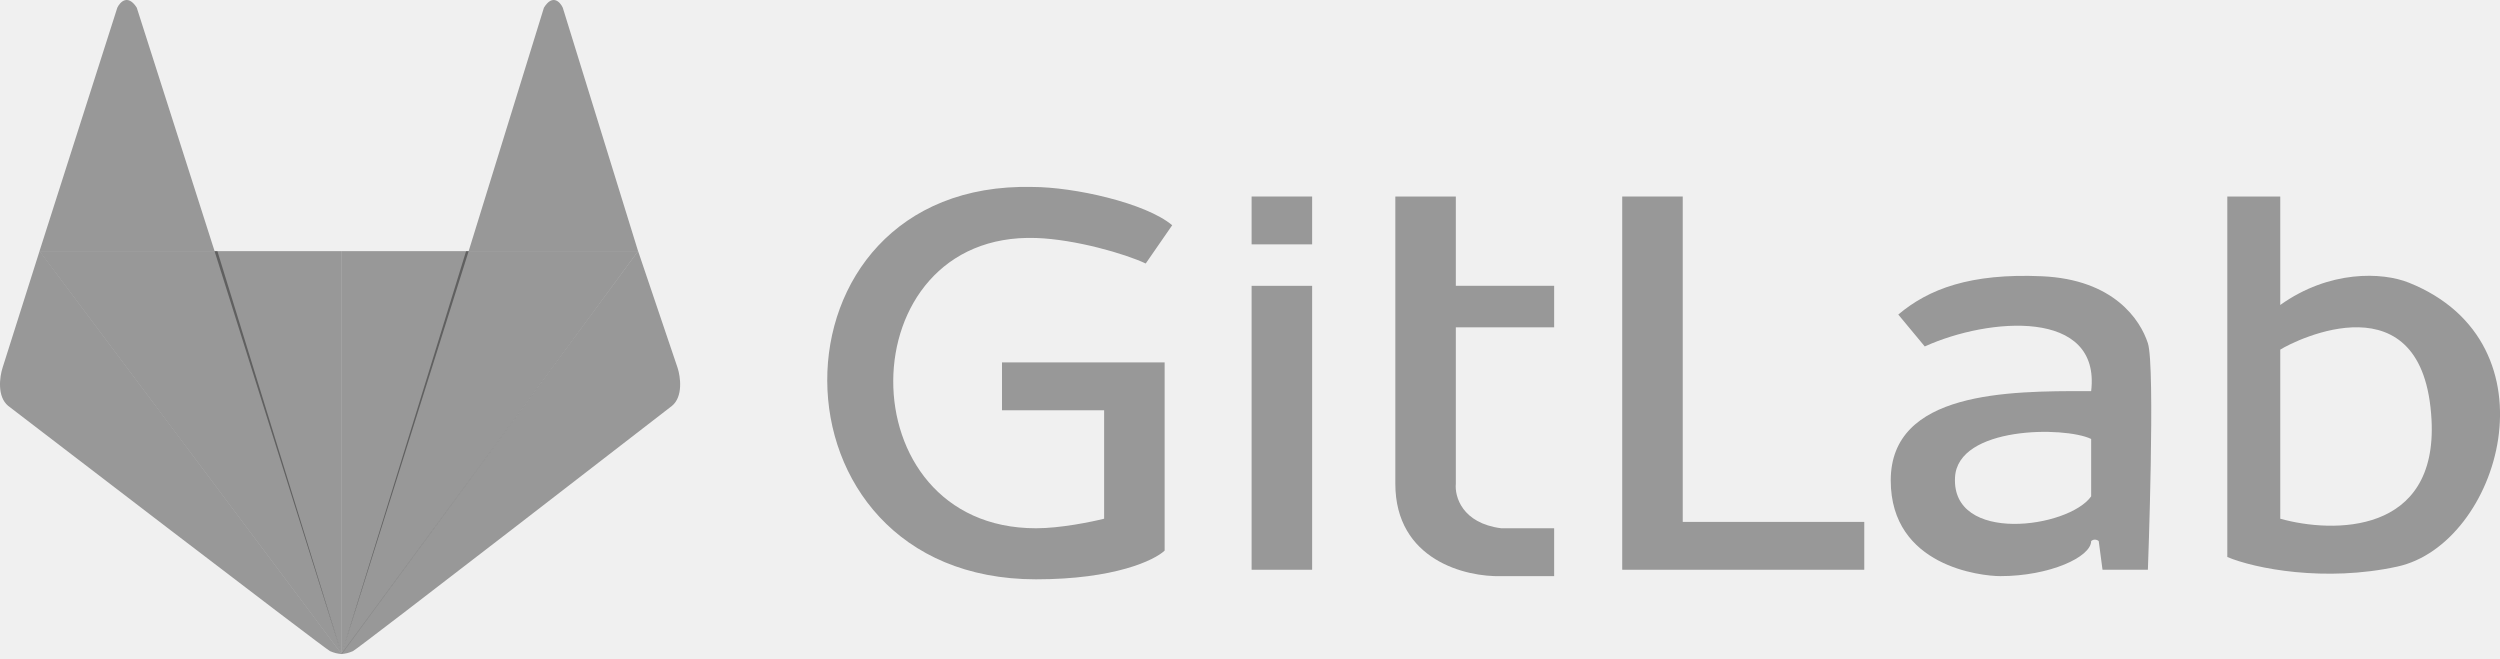
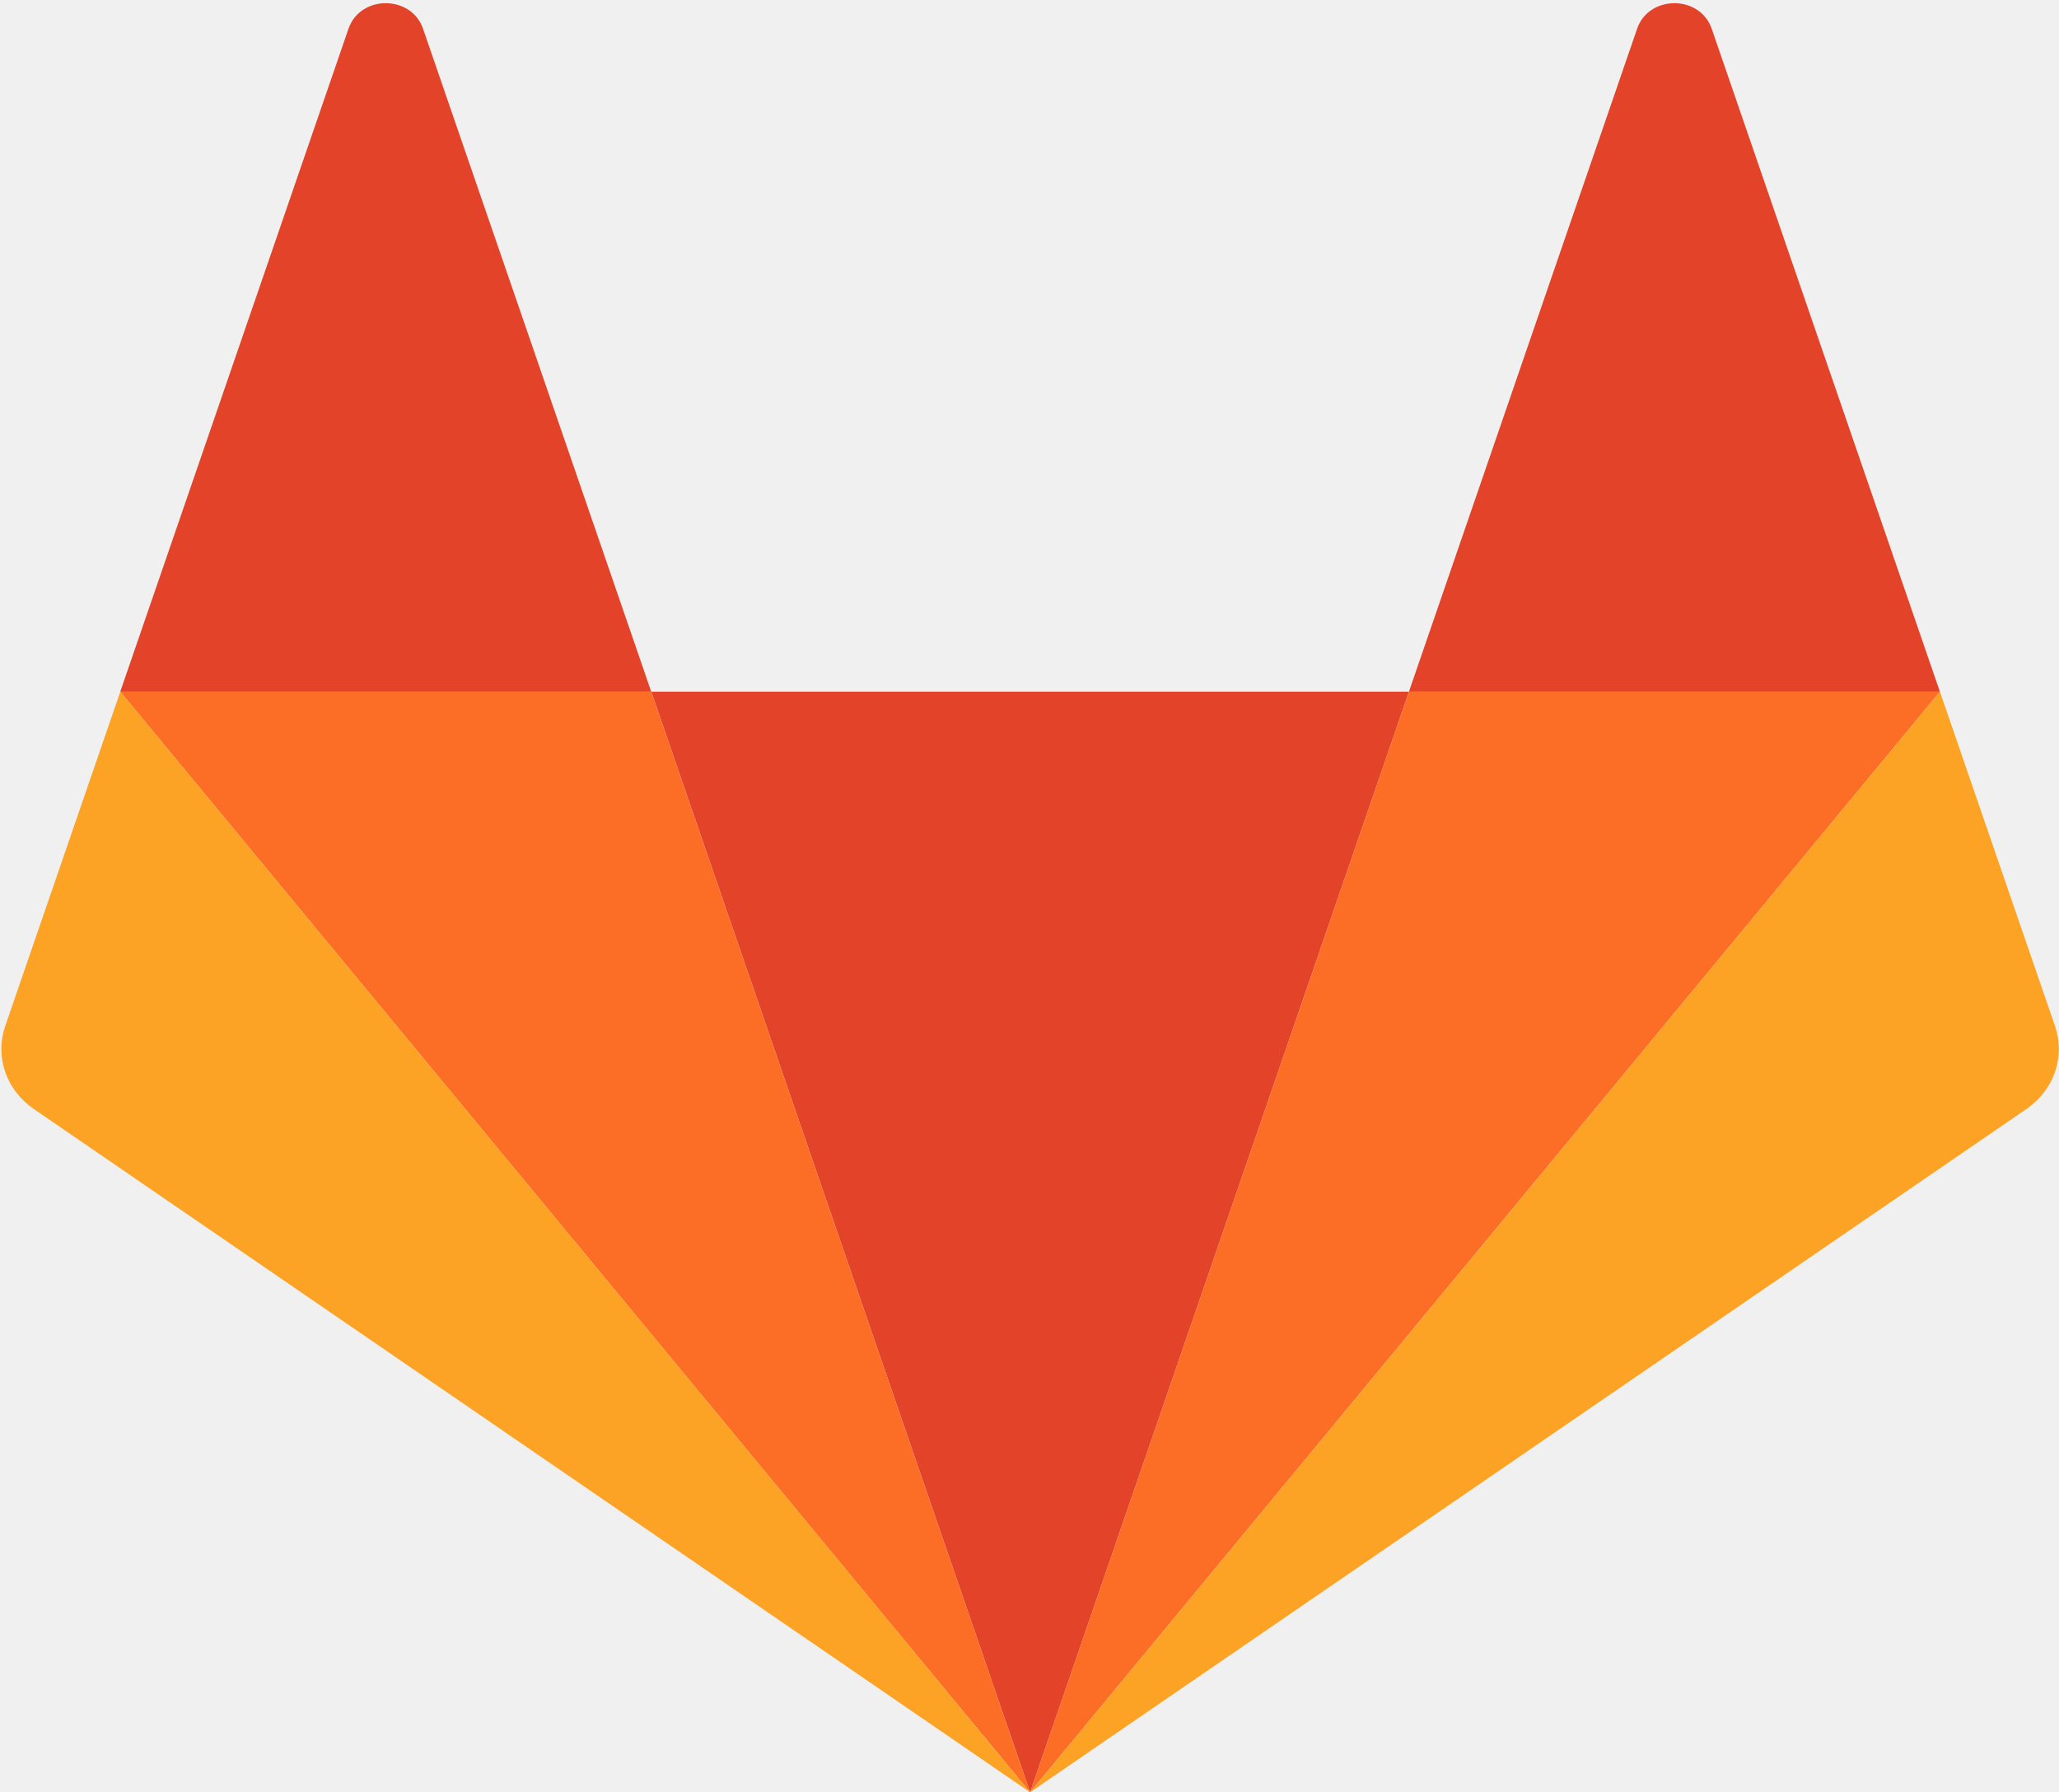
- <svg xmlns="http://www.w3.org/2000/svg" width="129" height="34" viewBox="0 0 129 34" fill="none">
-   <path fill-rule="evenodd" clip-rule="evenodd" d="M110.831 29.399C110.831 29.399 111.222 18.919 110.831 17.712C110.441 16.505 109.075 14.42 105.367 14.255C101.66 14.091 99.513 14.914 97.952 16.231L99.318 17.877C102.611 16.381 108.412 15.9 107.904 20.181C107.83 20.181 107.755 20.181 107.679 20.181C103.68 20.179 97.562 20.177 97.562 24.79C97.562 29.234 102.245 29.728 103.221 29.728C105.758 29.728 107.904 28.741 107.904 27.918C108.06 27.786 108.229 27.863 108.294 27.918L108.49 29.399H110.831ZM107.904 22.65V25.613C106.733 27.259 100.684 28.082 100.879 24.625C101.028 21.99 106.538 21.992 107.904 22.65Z" fill="black" fill-opacity="0.37" />
-   <path d="M83.707 10.14H86.829V26.93H96.196V29.399H83.707V10.14Z" fill="black" fill-opacity="0.37" />
-   <path d="M71.999 10.14H75.121V14.749H80.194V16.889H75.121V24.955C75.056 25.613 75.433 26.996 77.463 27.259H80.194V29.728H77.463C75.641 29.783 71.999 28.905 71.999 24.955V10.14Z" fill="black" fill-opacity="0.37" />
-   <path d="M64.583 14.749H67.706V29.399H64.583V14.749Z" fill="black" fill-opacity="0.37" />
-   <path d="M64.583 12.609H67.706V10.14H64.583V12.609Z" fill="black" fill-opacity="0.37" />
-   <path d="M51.704 18.7H60.095V28.411C59.575 28.905 57.519 29.893 53.46 29.893C39.107 29.893 39.147 9.325 53.265 9.647C55.412 9.647 59.119 10.47 60.485 11.622L59.119 13.597C58.079 13.103 55.494 12.349 53.46 12.28C43.703 11.951 43.567 27.259 53.46 27.259C54.709 27.259 56.322 26.93 56.973 26.765V21.169H51.704V18.7Z" fill="black" fill-opacity="0.37" />
-   <path fill-rule="evenodd" clip-rule="evenodd" d="M114.929 10.14V28.741C116.36 29.344 119.978 30.05 123.71 29.234C128.979 28.082 132.101 17.712 124.296 14.585C122.93 14.037 120.198 13.926 117.661 15.737V10.14H114.929ZM117.661 26.765V18.041C118.442 17.547 125.076 14.255 125.467 21.663C125.779 27.588 120.393 27.533 117.661 26.765Z" fill="black" fill-opacity="0.37" />
-   <path d="M2.039 12.957H11.072L7.057 0.396C6.598 -0.321 6.197 0.097 6.054 0.396L2.039 12.957Z" fill="black" fill-opacity="0.37" />
-   <path d="M32.924 12.957H24.183L28.067 0.396C28.512 -0.321 28.9 0.097 29.039 0.396L32.924 12.957Z" fill="black" fill-opacity="0.37" />
-   <path d="M0.13 18.984L2.04 12.957L17.628 33.749C17.395 33.727 17.264 33.696 17.03 33.599C16.796 33.502 0.422 20.943 0.422 20.943C-0.161 20.461 -0.015 19.436 0.13 18.984Z" fill="black" fill-opacity="0.37" />
-   <path d="M34.965 18.984L32.926 12.957L17.613 33.749C17.846 33.727 17.977 33.696 18.211 33.599C18.445 33.502 34.674 20.943 34.674 20.943C35.257 20.461 35.111 19.436 34.965 18.984Z" fill="black" fill-opacity="0.37" />
-   <path d="M17.628 33.749L2.039 12.957H11.217L17.628 33.749Z" fill="black" fill-opacity="0.37" />
-   <path d="M17.627 33.749L32.924 12.957H24.051L17.627 33.749Z" fill="black" fill-opacity="0.37" />
-   <path d="M17.626 33.749L11.07 12.957H17.626V33.749Z" fill="black" fill-opacity="0.37" />
-   <path d="M17.628 33.749L24.184 12.957H17.628V33.749Z" fill="black" fill-opacity="0.37" />
+ <svg xmlns="http://www.w3.org/2000/svg" width="54" height="47" viewBox="0 0 54 47" fill="none">
+   <g clip-path="url(#clip0_3681_517)">
+     <path d="M27.016 47.009L36.952 18.141H17.08L27.016 47.009Z" fill="#E24329" />
+     <path d="M27.015 47.008L17.079 18.141H3.154L27.015 47.008Z" fill="#FC6D26" />
+     <path d="M3.155 18.141L0.136 26.914C0.002 27.304 0.002 27.724 0.136 28.114C0.27 28.504 0.532 28.844 0.883 29.085L27.016 47.009L3.155 18.141L3.155 18.141Z" fill="#FCA326" />
+     <path d="M3.154 18.141H17.079L11.095 0.755C10.787 -0.14 9.446 -0.14 9.139 0.755L3.154 18.141Z" fill="#E24329" />
+     <path d="M27.016 47.008L36.952 18.141H50.877L27.016 47.008Z" fill="#FC6D26" />
+     <path d="M50.877 18.141L53.896 26.914C54.03 27.304 54.03 27.724 53.896 28.114C53.762 28.504 53.5 28.844 53.149 29.085L27.016 47.009L50.877 18.141V18.141Z" fill="#FCA326" />
+     <path d="M50.876 18.141H36.951L42.935 0.755C43.243 -0.14 44.584 -0.14 44.892 0.755L50.876 18.141Z" fill="#E24329" />
+   </g>
+   <defs>
+     <clipPath id="clip0_3681_517">
+       <rect width="54" height="47" fill="white" />
+     </clipPath>
+   </defs>
</svg>
